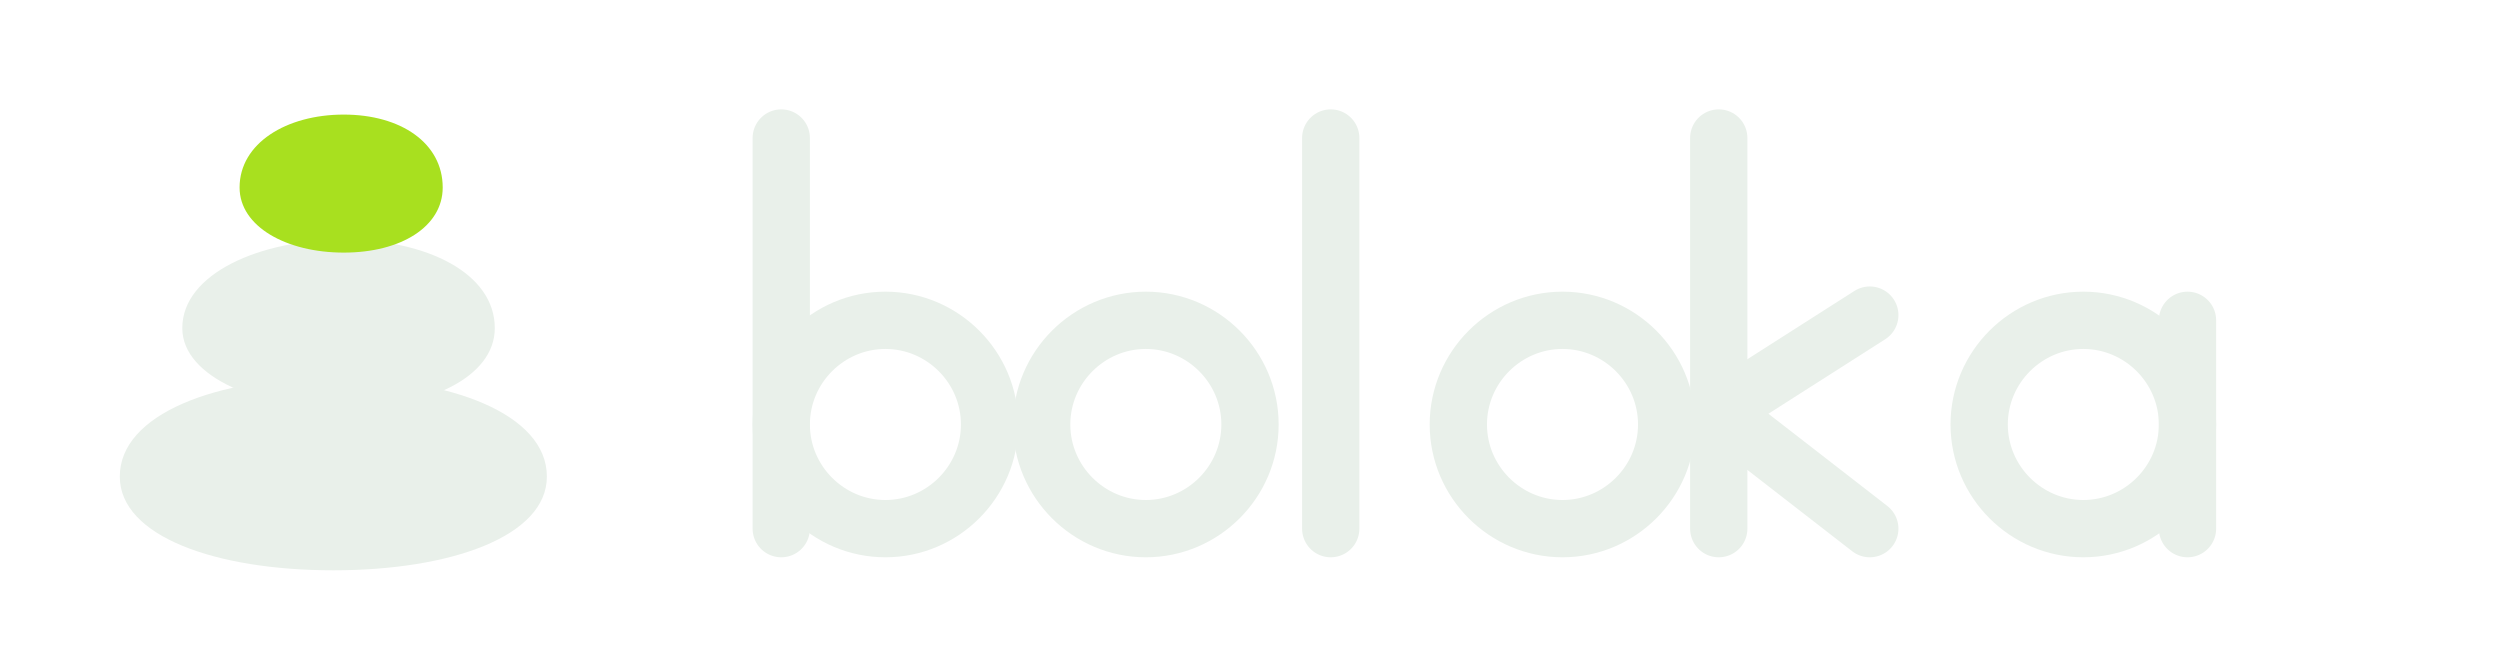
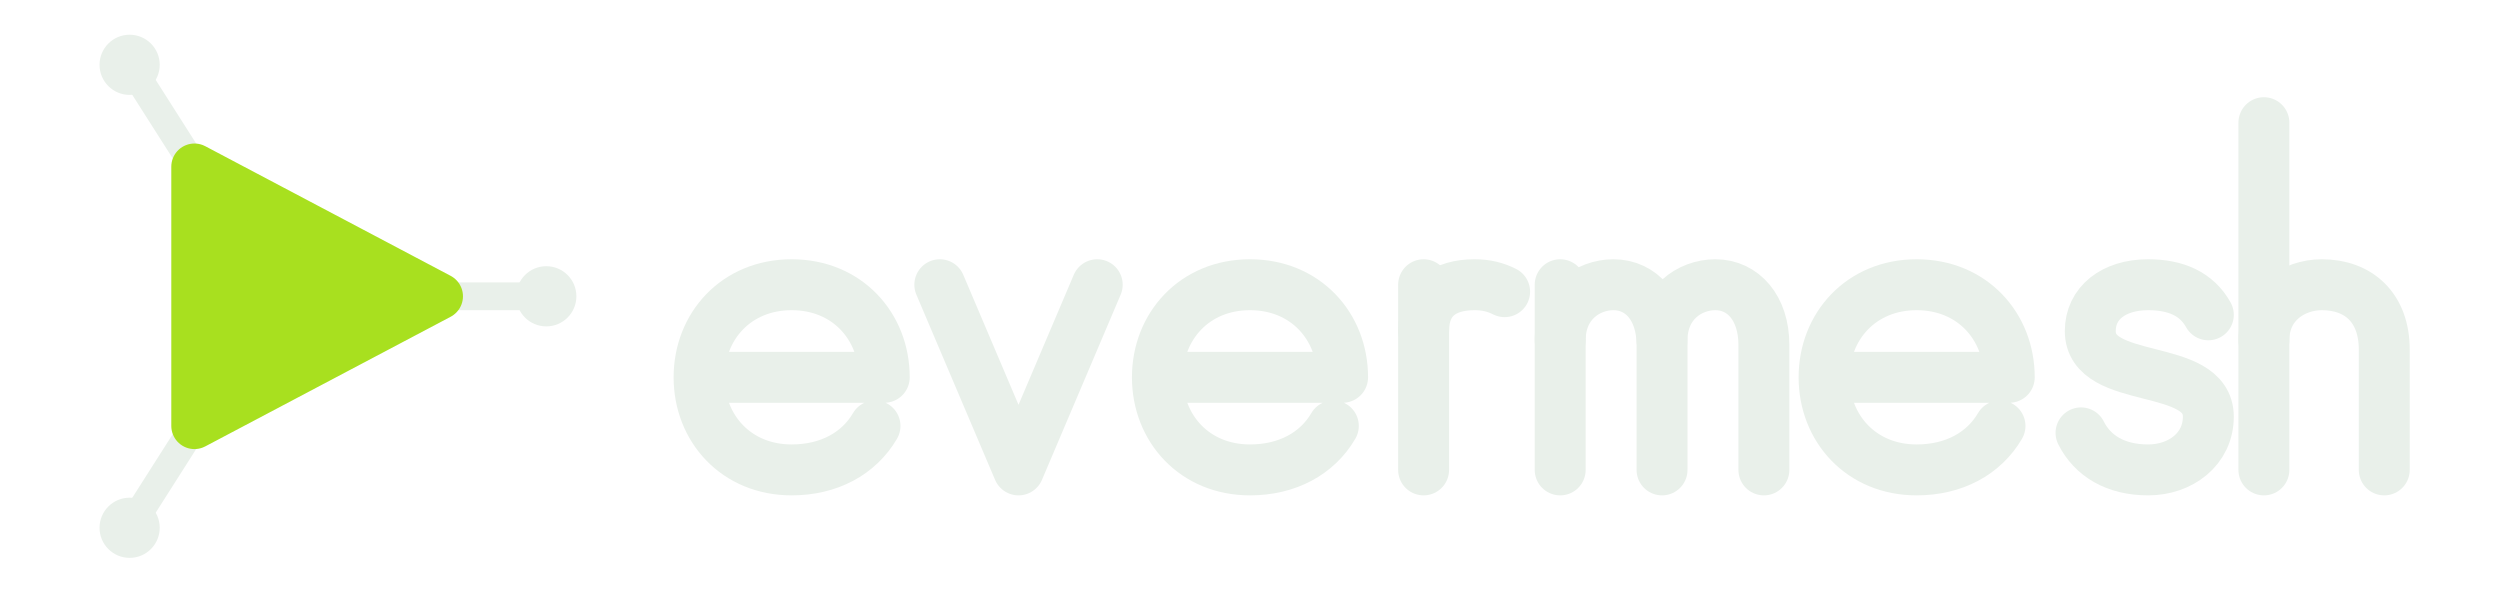
- <svg xmlns="http://www.w3.org/2000/svg" viewBox="0 0 960 256" role="img" aria-label="Boloka">
-   <g fill="#E9F0EA">
-     <path d="M46,183 C46,159 83,145 128,145 C173,145 210,159 210,183 C210,206 173,219 128,219 C83,219 46,206 46,183 Z" />
-     <path d="M70,126 C70,105 100,92 132,92 C164,92 190,105 190,126 C190,145 164,157 132,157 C100,157 70,145 70,126 Z" />
+ <svg xmlns="http://www.w3.org/2000/svg" viewBox="0 0 1080 256" role="img" aria-label="Evermesh">
+   <g stroke="#E9F0EA" stroke-width="12" stroke-linecap="round" fill="#E9F0EA">
+     <path d="M84,72 L56,28" />
+     <path d="M84,184 L56,228" />
+     <path d="M190,128 L236,128" />
+     <circle cx="56" cy="28" r="13" stroke="none" />
+     <circle cx="56" cy="228" r="13" stroke="none" />
+     <circle cx="236" cy="128" r="13" stroke="none" />
  </g>
-   <path fill="#A8E01F" d="M92,72 C92,55 110,44 132,44 C154,44 170,55 170,72 C170,87 154,97 132,97 C110,97 92,87 92,72 Z" />
+   <path d="M84,72 L190,128 L84,184 Z" fill="#A8E01F" stroke="#A8E01F" stroke-width="20" stroke-linejoin="round" />
  <g transform="translate(300,23)" fill="none" stroke="#E9F0EA" stroke-width="22" stroke-linecap="round" stroke-linejoin="round">
    <g transform="translate(0,0)">
-       <path d="M80,140 C80,118 62,100 40,100 C18,100 0,118 0,140 C0,162 18,180 40,180 C62,180 80,162 80,140" />
-       <path d="M0,30 L0,180" />
+       <path d="M2,140 L82,140 C82,118 66,100 42,100 C18,100 2,118 2,140 C2,162 18,180 42,180 C58,180 71,173 78,161" />
    </g>
-     <g transform="translate(100,0)">
-       <path d="M80,140 C80,118 62,100 40,100 C18,100 0,118 0,140 C0,162 18,180 40,180 C62,180 80,162 80,140" />
+     <g transform="translate(106,0)">
+       <path d="M0,100 L34,180 L68,100" />
    </g>
-     <g transform="translate(200,0)">
-       <path d="M11,30 L11,180" />
+     <g transform="translate(198,0)">
+       <path d="M2,140 L82,140 C82,118 66,100 42,100 C18,100 2,118 2,140 C2,162 18,180 42,180 C58,180 71,173 78,161" />
    </g>
-     <g transform="translate(260,0)">
-       <path d="M80,140 C80,118 62,100 40,100 C18,100 0,118 0,140 C0,162 18,180 40,180 C62,180 80,162 80,140" />
+     <g transform="translate(304,0)">
+       <path d="M11,100 L11,180" />
+       <path d="M11,120 C11,106 20,100 33,100 C38,100 42,101 46,103" />
    </g>
-     <g transform="translate(360,0)">
-       <path d="M0,30 L0,180" />
-       <path d="M0,135 L58,98" />
-       <path d="M0,135 L58,180" />
+     <g transform="translate(374,0)">
+       <path d="M0,180 L0,100" />
+       <path d="M0,124 C0,108 12,100 23,100 C35,100 44,110 44,126 L44,180" />
+       <path d="M44,124 C44,108 56,100 67,100 C79,100 88,110 88,126 L88,180" />
    </g>
-     <g transform="translate(460,0)">
-       <path d="M80,140 C80,118 62,100 40,100 C18,100 0,118 0,140 C0,162 18,180 40,180 C62,180 80,162 80,140" />
-       <path d="M80,100 L80,180" />
+     <g transform="translate(486,0)">
+       <path d="M2,140 L82,140 C82,118 66,100 42,100 C18,100 2,118 2,140 C2,162 18,180 42,180 C58,180 71,173 78,161" />
+     </g>
+     <g transform="translate(592,0)">
+       <path d="M62,113 C57,104 48,100 36,100 C21,100 11,108 11,120 C11,144 62,133 62,157 C62,171 50,180 36,180 C22,180 12,174 7,164" />
+     </g>
+     <g transform="translate(678,0)">
+       <path d="M0,180 L0,30" />
+       <path d="M0,124 C0,108 13,100 25,100 C41,100 52,110 52,128 L52,180" />
    </g>
  </g>
</svg>
